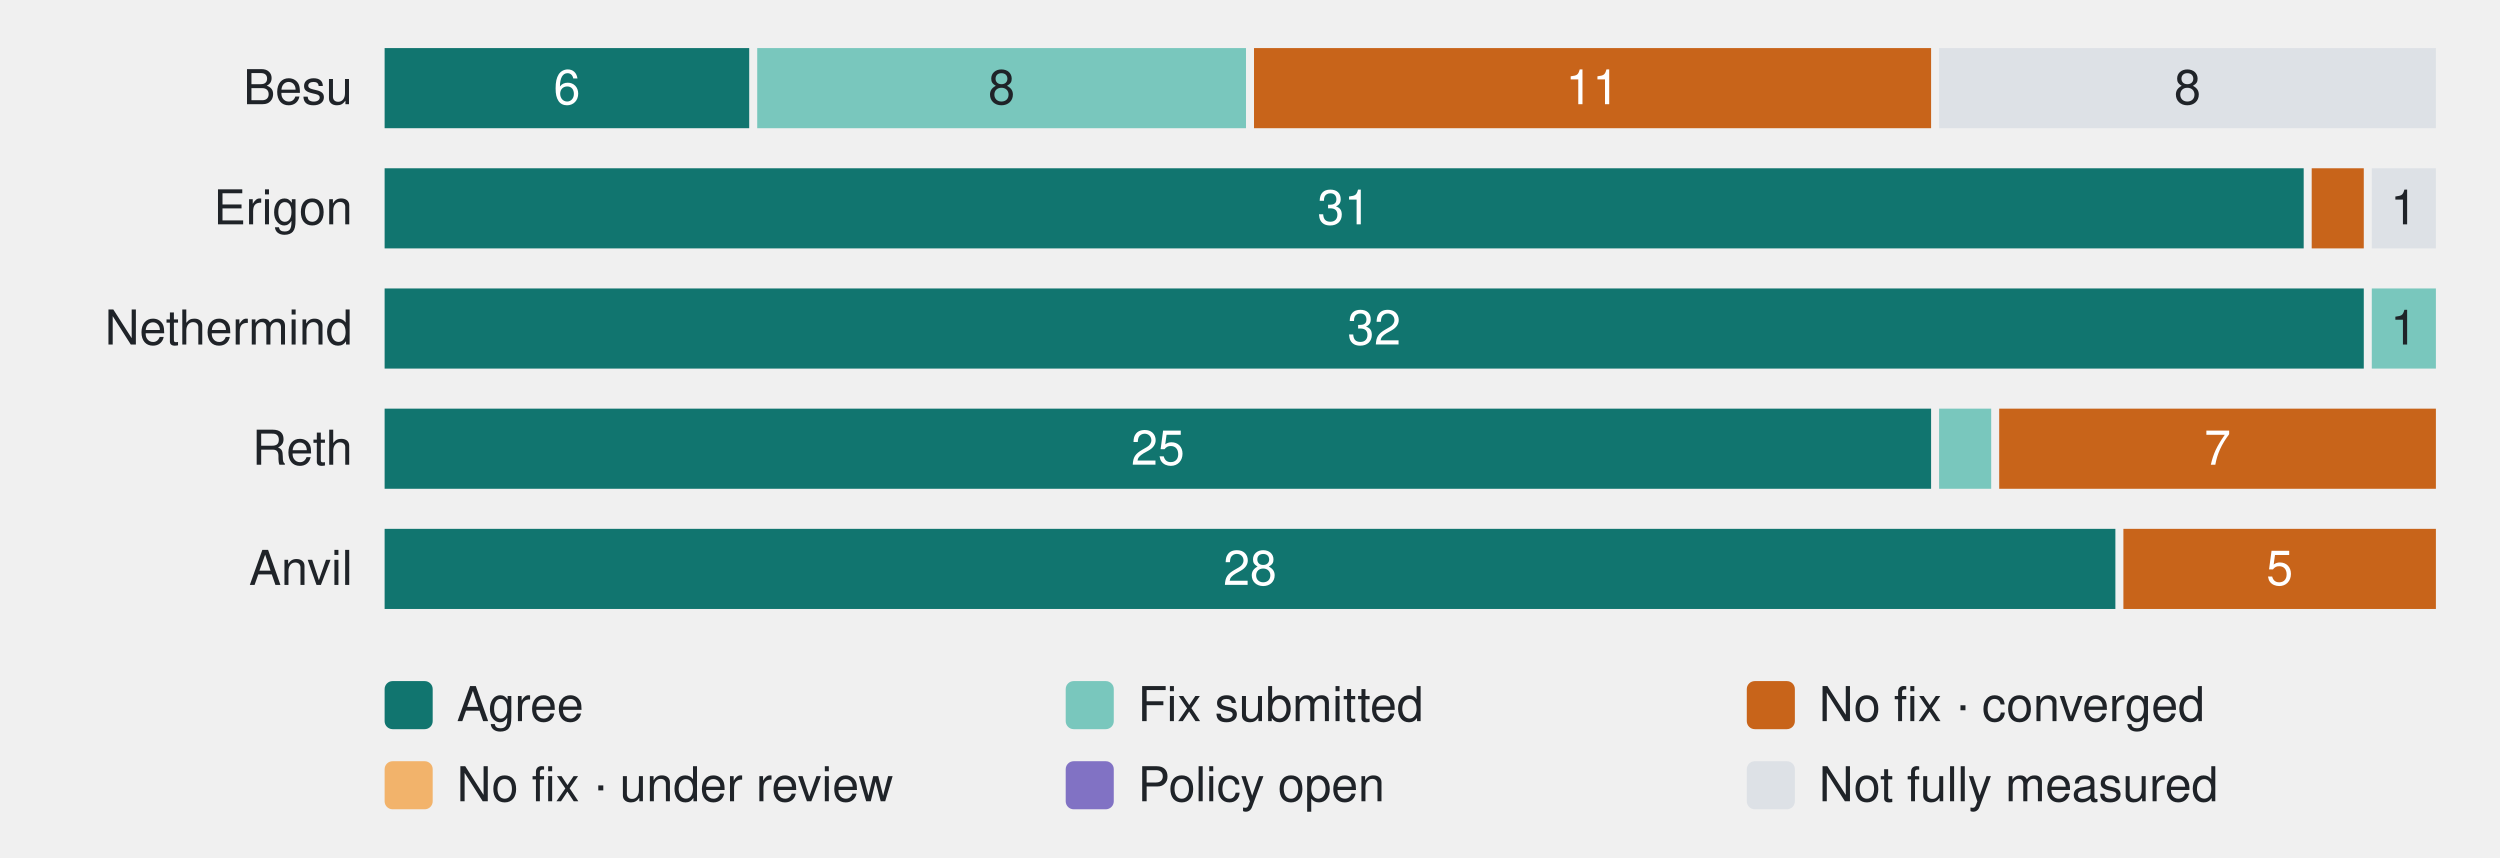
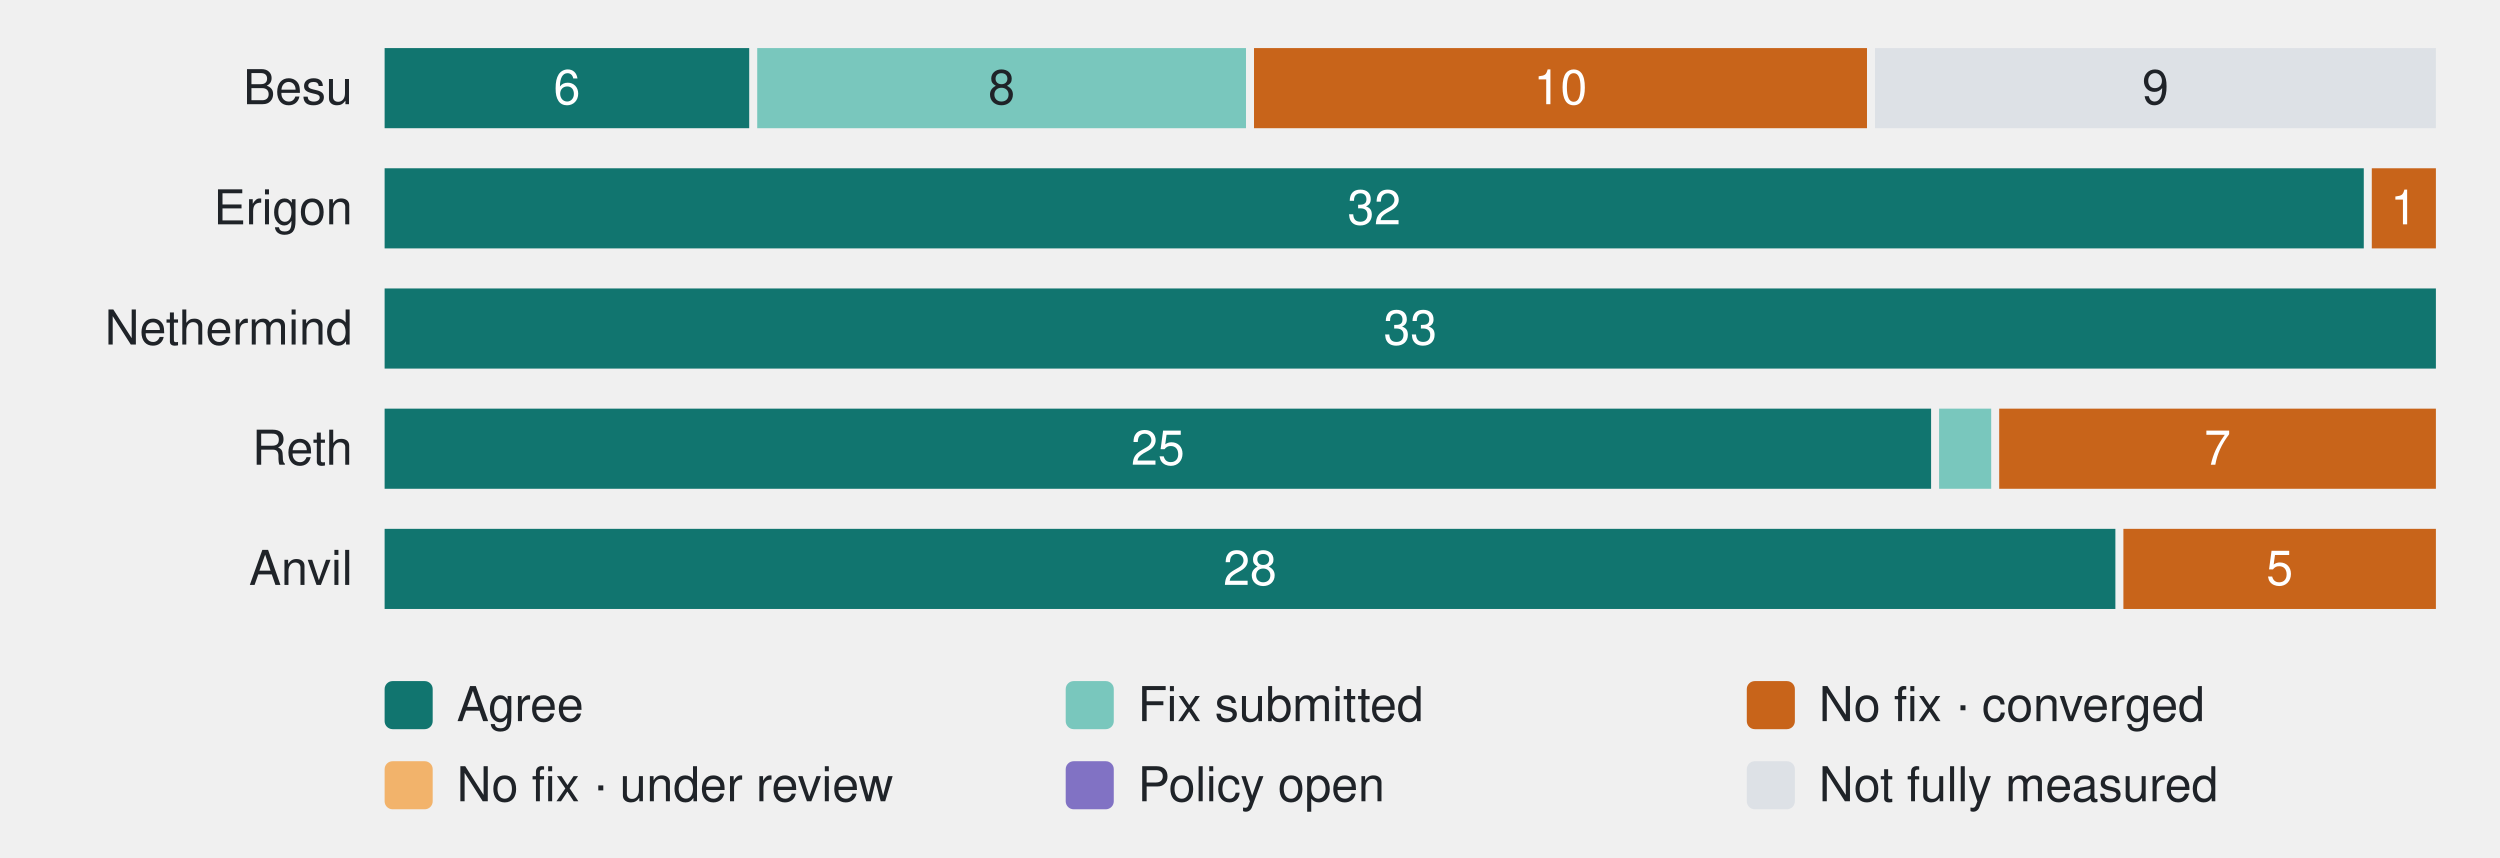
<svg xmlns="http://www.w3.org/2000/svg" width="624" height="214" viewBox="0 0 624 214" role="img" aria-labelledby="title">
  <style>text{font-family:-apple-system,BlinkMacSystemFont,"Segoe UI",Helvetica,Arial,sans-serif;font-size:12px}.head{font-weight:600}.partial{stroke-dasharray:3 2}.label{fill:#1f2328}.muted{fill:#59636e}.pr{fill:none;stroke:#11756f}.edge{stroke:#11756f}.b-agree{fill:#11756f}.n-agree{fill:#ffffff}.b-fix{fill:#79c7bd}.n-fix{fill:#1f2328}.b-converged{fill:#c8641a}.n-converged{fill:#ffffff}.b-review{fill:#f2b36b}.n-review{fill:#1f2328}.b-policy{fill:#8172c4}.n-policy{fill:#ffffff}.b-unmeasured{fill:#dde1e6}.n-unmeasured{fill:#1f2328}@media (prefers-color-scheme:dark){.label{fill:#e6edf3}.muted{fill:#9198a1}.pr{fill:none;stroke:#3aa59a}.edge{stroke:#3aa59a}.b-agree{fill:#3aa59a}.n-agree{fill:#0d1117}.b-fix{fill:#1a6b62}.n-fix{fill:#ffffff}.b-converged{fill:#e5843a}.n-converged{fill:#0d1117}.b-review{fill:#8f5420}.n-review{fill:#ffffff}.b-policy{fill:#9b8fe0}.n-policy{fill:#0d1117}.b-unmeasured{fill:#2d333b}.n-unmeasured{fill:#e6edf3}}</style>
  <text class="label" x="88" y="26" text-anchor="end">Besu</text>
  <rect class="b-agree" x="96" y="12" width="91" height="20" />
  <text class="n-agree" x="141.5" y="26" text-anchor="middle">6</text>
  <rect class="b-fix" x="189" y="12" width="122" height="20" />
  <text class="n-fix" x="250" y="26" text-anchor="middle">8</text>
-   <rect class="b-converged" x="313" y="12" width="169" height="20" />
-   <text class="n-converged" x="397.5" y="26" text-anchor="middle">11</text>
-   <rect class="b-unmeasured" x="484" y="12" width="124" height="20" />
-   <text class="n-unmeasured" x="546" y="26" text-anchor="middle">8</text>
+   <rect class="b-converged" x="313" y="12" width="153" height="20" />
+   <text class="n-converged" x="389.5" y="26" text-anchor="middle">10</text>
+   <rect class="b-unmeasured" x="468" y="12" width="140" height="20" />
+   <text class="n-unmeasured" x="538" y="26" text-anchor="middle">9</text>
  <text class="label" x="88" y="56" text-anchor="end">Erigon</text>
-   <rect class="b-agree" x="96" y="42" width="479" height="20" />
-   <text class="n-agree" x="335.5" y="56" text-anchor="middle">31</text>
-   <rect class="b-converged" x="577" y="42" width="13" height="20" />
-   <rect class="b-unmeasured" x="592" y="42" width="16" height="20" />
-   <text class="n-unmeasured" x="600" y="56" text-anchor="middle">1</text>
+   <rect class="b-agree" x="96" y="42" width="494" height="20" />
+   <text class="n-agree" x="343" y="56" text-anchor="middle">32</text>
+   <rect class="b-converged" x="592" y="42" width="16" height="20" />
+   <text class="n-converged" x="600" y="56" text-anchor="middle">1</text>
  <text class="label" x="88" y="86" text-anchor="end">Nethermind</text>
-   <rect class="b-agree" x="96" y="72" width="494" height="20" />
-   <text class="n-agree" x="343" y="86" text-anchor="middle">32</text>
-   <rect class="b-fix" x="592" y="72" width="16" height="20" />
-   <text class="n-fix" x="600" y="86" text-anchor="middle">1</text>
+   <rect class="b-agree" x="96" y="72" width="512" height="20" />
+   <text class="n-agree" x="352" y="86" text-anchor="middle">33</text>
  <text class="label" x="88" y="116" text-anchor="end">Reth</text>
  <rect class="b-agree" x="96" y="102" width="386" height="20" />
  <text class="n-agree" x="289" y="116" text-anchor="middle">25</text>
  <rect class="b-fix" x="484" y="102" width="13" height="20" />
  <rect class="b-converged" x="499" y="102" width="109" height="20" />
  <text class="n-converged" x="553.5" y="116" text-anchor="middle">7</text>
  <text class="label" x="88" y="146" text-anchor="end">Anvil</text>
  <rect class="b-agree" x="96" y="132" width="432" height="20" />
  <text class="n-agree" x="312" y="146" text-anchor="middle">28</text>
  <rect class="b-converged" x="530" y="132" width="78" height="20" />
  <text class="n-converged" x="569" y="146" text-anchor="middle">5</text>
  <rect class="b-agree" x="96" y="170" width="12" height="12" rx="2" />
  <text class="label" x="114" y="180">Agree</text>
  <rect class="b-fix" x="266" y="170" width="12" height="12" rx="2" />
  <text class="label" x="284" y="180">Fix submitted</text>
  <rect class="b-converged" x="436" y="170" width="12" height="12" rx="2" />
  <text class="label" x="454" y="180">No fix · converged</text>
  <rect class="b-review" x="96" y="190" width="12" height="12" rx="2" />
  <text class="label" x="114" y="200">No fix · under review</text>
  <rect class="b-policy" x="266" y="190" width="12" height="12" rx="2" />
  <text class="label" x="284" y="200">Policy open</text>
  <rect class="b-unmeasured" x="436" y="190" width="12" height="12" rx="2" />
  <text class="label" x="454" y="200">Not fully measured</text>
</svg>
